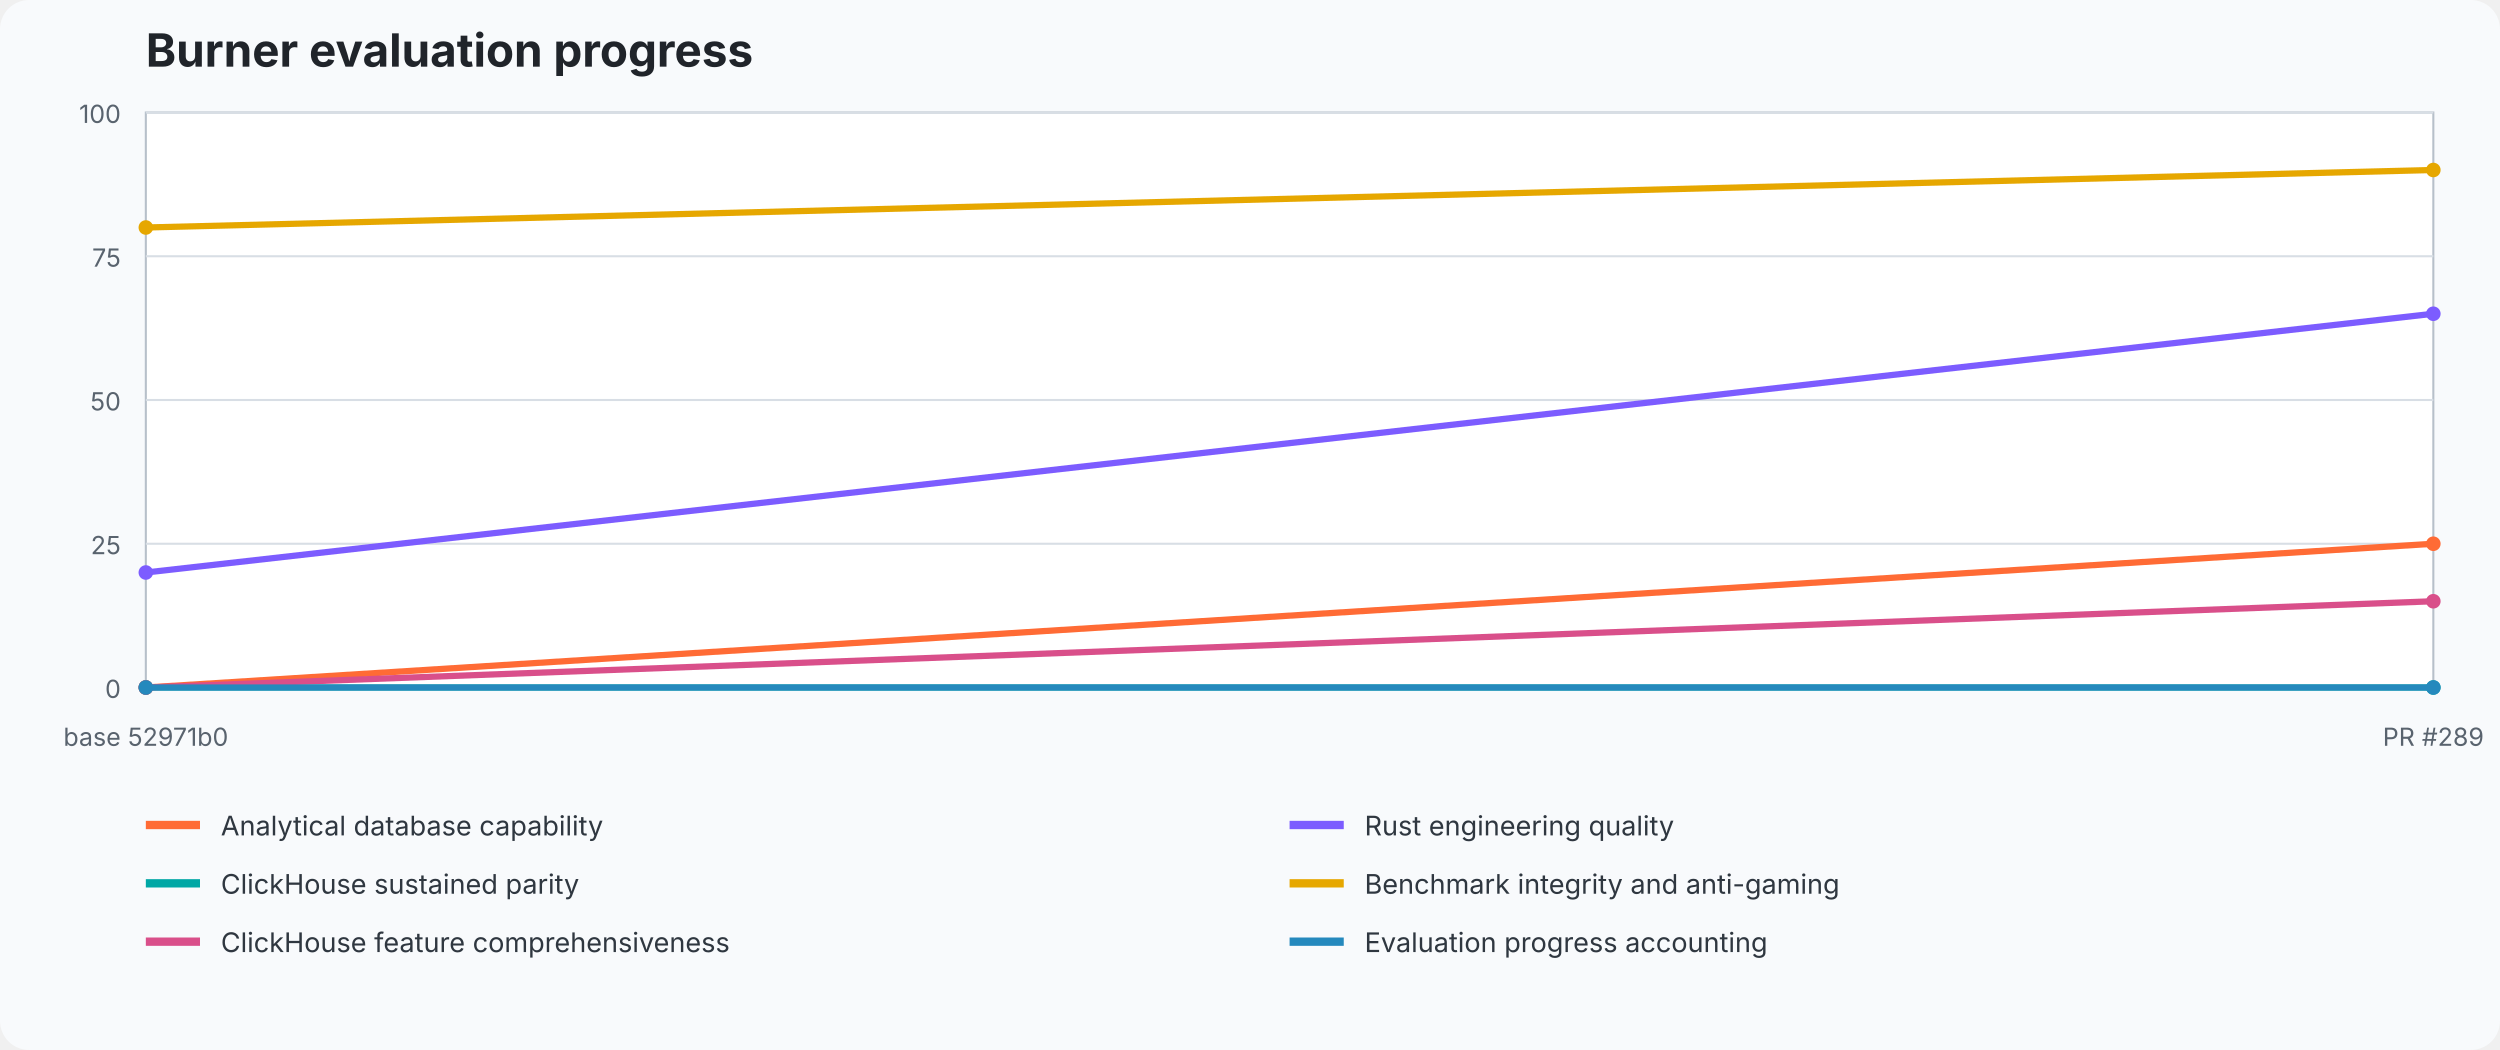
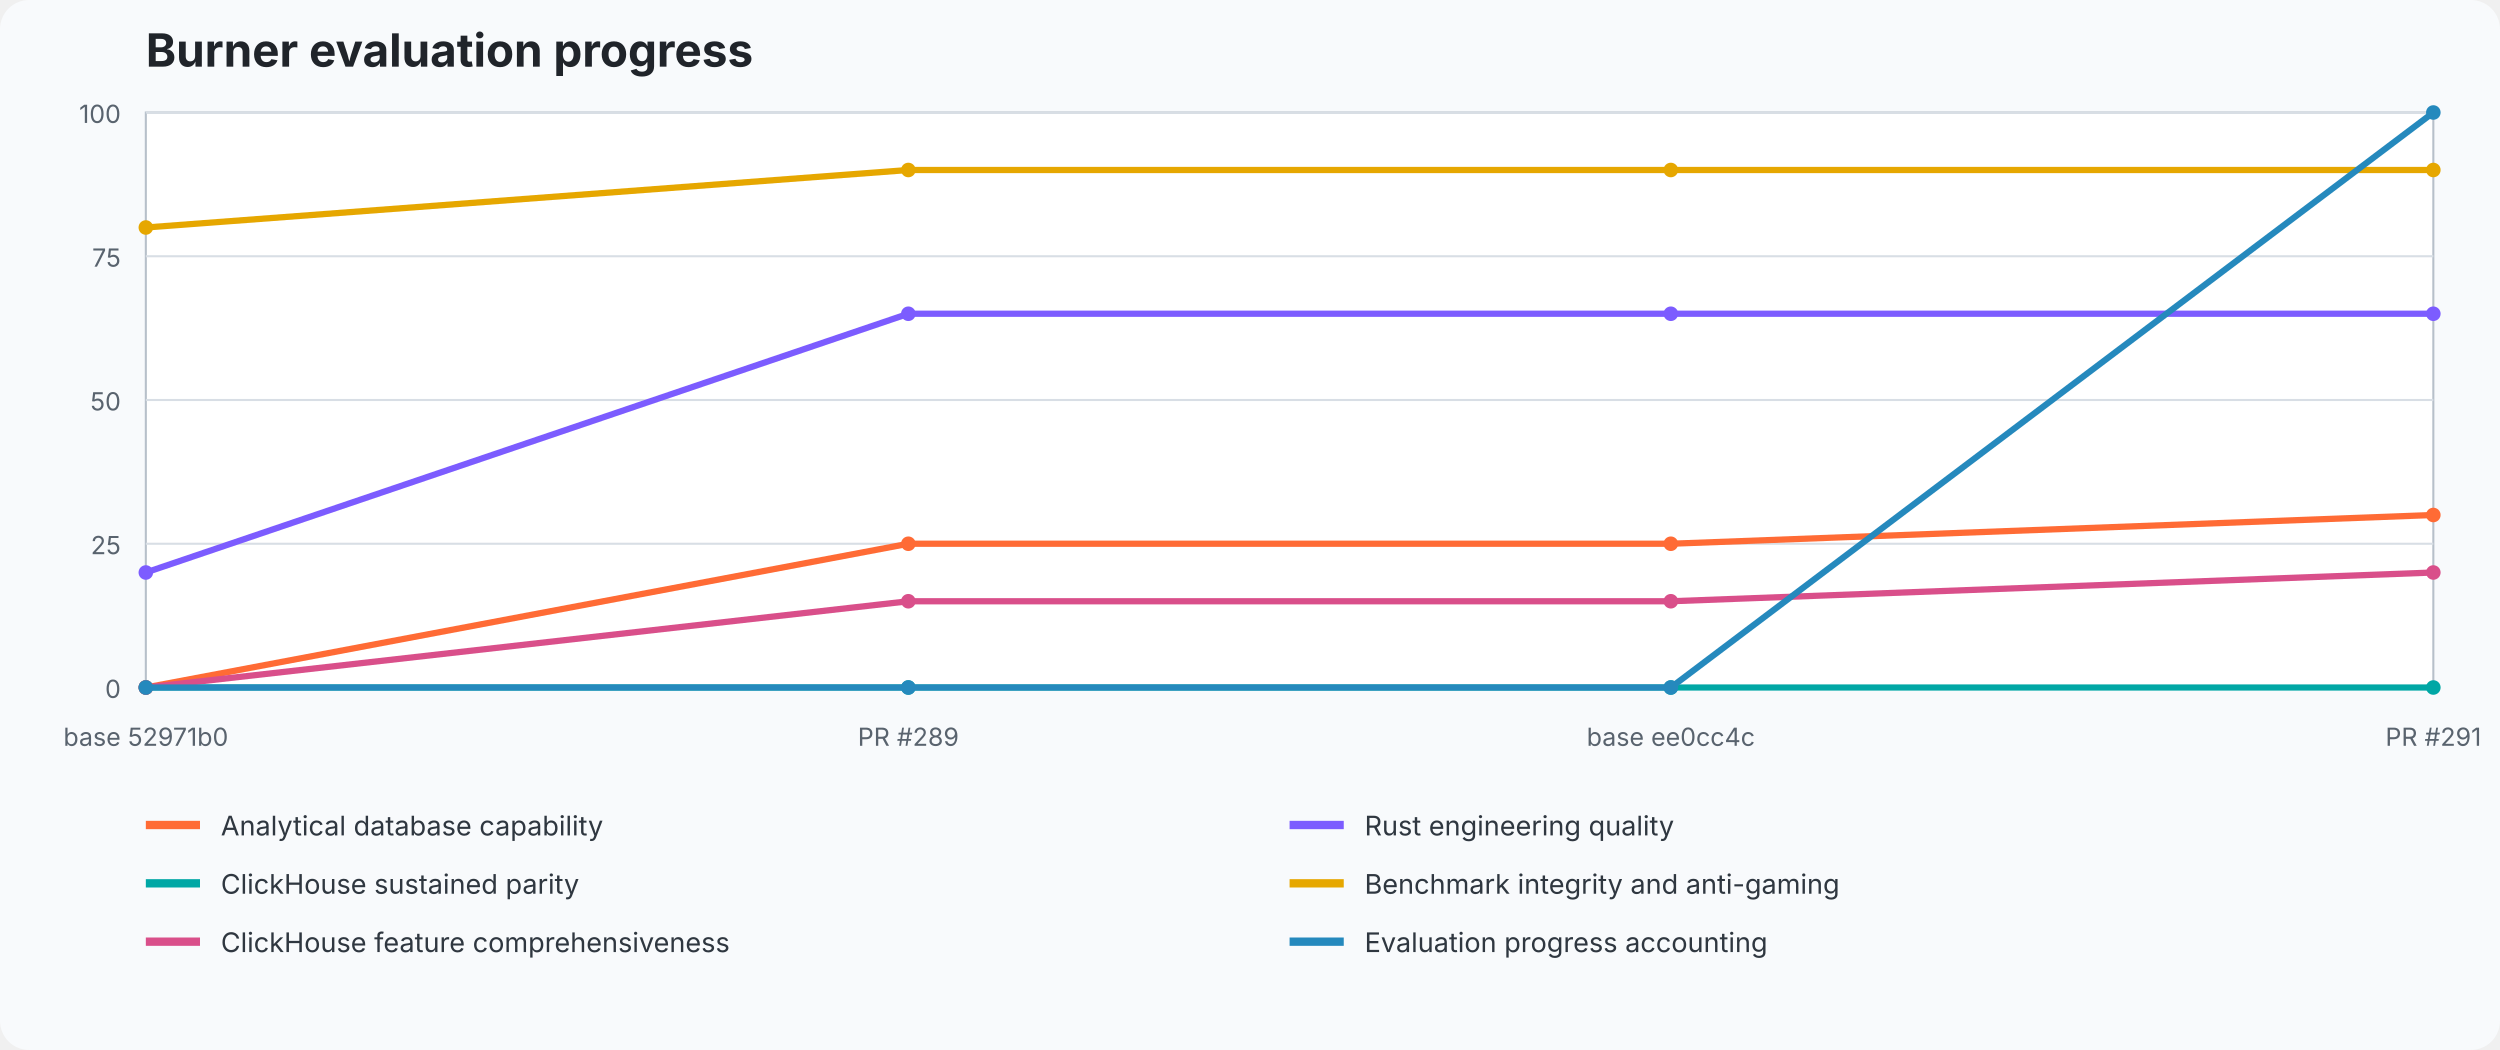
<svg xmlns="http://www.w3.org/2000/svg" width="1200" height="504" viewBox="0 0 1200 504" role="img" aria-labelledby="title desc">
  <style>text{font-family:ui-sans-serif,system-ui,-apple-system,BlinkMacSystemFont,"Segoe UI",sans-serif}.title{font-size:22px;font-weight:700;fill:#20242a}.axis{font-size:12px;fill:#59636e}.legend{font-size:13px;fill:#2f3740}.grid{stroke:#d8dee5;stroke-width:1}.plot{fill:#fff;stroke:#b7c0ca}</style>
  <rect width="100%" height="100%" fill="#f8fafc" rx="14" />
  <text x="70" y="32" class="title">Burner evaluation progress</text>
  <rect x="70" y="54" width="1098" height="276" class="plot" />
  <line x1="70" y1="330" x2="1168" y2="330" class="grid" />
  <text x="58" y="335" text-anchor="end" class="axis">0</text>
  <line x1="70" y1="261" x2="1168" y2="261" class="grid" />
  <text x="58" y="266" text-anchor="end" class="axis">25</text>
  <line x1="70" y1="192" x2="1168" y2="192" class="grid" />
  <text x="58" y="197" text-anchor="end" class="axis">50</text>
  <line x1="70" y1="123" x2="1168" y2="123" class="grid" />
  <text x="58" y="128" text-anchor="end" class="axis">75</text>
  <line x1="70" y1="54" x2="1168" y2="54" class="grid" />
  <text x="58" y="59" text-anchor="end" class="axis">100</text>
-   <polyline points="70.0,330.0 1168.0,261.0" fill="none" stroke="#ff6b35" stroke-width="3" stroke-linejoin="round" stroke-linecap="round" />
+   <polyline points="70.0,330.0 436.0,261.0 802.0,261.0 1168.0,247.2" fill="none" stroke="#ff6b35" stroke-width="3" stroke-linejoin="round" stroke-linecap="round" />
  <circle cx="70.0" cy="330.0" r="3.5" fill="#ff6b35" />
-   <circle cx="1168.0" cy="261.0" r="3.5" fill="#ff6b35" />
-   <polyline points="70.0,274.8 1168.0,150.6" fill="none" stroke="#7c5cff" stroke-width="3" stroke-linejoin="round" stroke-linecap="round" />
+   <circle cx="436.0" cy="261.0" r="3.5" fill="#ff6b35" />
+   <circle cx="802.0" cy="261.0" r="3.5" fill="#ff6b35" />
+   <circle cx="1168.0" cy="247.2" r="3.5" fill="#ff6b35" />
+   <polyline points="70.0,274.8 436.0,150.6 802.0,150.6 1168.0,150.6" fill="none" stroke="#7c5cff" stroke-width="3" stroke-linejoin="round" stroke-linecap="round" />
  <circle cx="70.0" cy="274.8" r="3.5" fill="#7c5cff" />
+   <circle cx="436.0" cy="150.6" r="3.5" fill="#7c5cff" />
+   <circle cx="802.0" cy="150.6" r="3.5" fill="#7c5cff" />
  <circle cx="1168.0" cy="150.6" r="3.5" fill="#7c5cff" />
-   <polyline points="70.0,330.0 1168.0,330.0" fill="none" stroke="#00a7a5" stroke-width="3" stroke-linejoin="round" stroke-linecap="round" />
+   <polyline points="70.0,330.0 436.0,330.0 802.0,330.0 1168.0,330.0" fill="none" stroke="#00a7a5" stroke-width="3" stroke-linejoin="round" stroke-linecap="round" />
  <circle cx="70.0" cy="330.0" r="3.5" fill="#00a7a5" />
+   <circle cx="436.0" cy="330.0" r="3.5" fill="#00a7a5" />
+   <circle cx="802.0" cy="330.0" r="3.5" fill="#00a7a5" />
  <circle cx="1168.0" cy="330.0" r="3.5" fill="#00a7a5" />
-   <polyline points="70.0,109.2 1168.0,81.6" fill="none" stroke="#e6a700" stroke-width="3" stroke-linejoin="round" stroke-linecap="round" />
+   <polyline points="70.0,109.2 436.0,81.6 802.0,81.6 1168.0,81.6" fill="none" stroke="#e6a700" stroke-width="3" stroke-linejoin="round" stroke-linecap="round" />
  <circle cx="70.0" cy="109.2" r="3.5" fill="#e6a700" />
+   <circle cx="436.0" cy="81.6" r="3.5" fill="#e6a700" />
+   <circle cx="802.0" cy="81.6" r="3.5" fill="#e6a700" />
  <circle cx="1168.0" cy="81.6" r="3.5" fill="#e6a700" />
-   <polyline points="70.0,330.0 1168.0,288.6" fill="none" stroke="#d94f8a" stroke-width="3" stroke-linejoin="round" stroke-linecap="round" />
+   <polyline points="70.0,330.0 436.0,288.6 802.0,288.6 1168.0,274.8" fill="none" stroke="#d94f8a" stroke-width="3" stroke-linejoin="round" stroke-linecap="round" />
  <circle cx="70.0" cy="330.0" r="3.5" fill="#d94f8a" />
-   <circle cx="1168.0" cy="288.6" r="3.5" fill="#d94f8a" />
-   <polyline points="70.0,330.0 1168.0,330.0" fill="none" stroke="#2589bd" stroke-width="3" stroke-linejoin="round" stroke-linecap="round" />
+   <circle cx="436.0" cy="288.6" r="3.5" fill="#d94f8a" />
+   <circle cx="802.0" cy="288.6" r="3.5" fill="#d94f8a" />
+   <circle cx="1168.0" cy="274.8" r="3.5" fill="#d94f8a" />
+   <polyline points="70.0,330.0 436.0,330.0 802.0,330.0 1168.0,54.0" fill="none" stroke="#2589bd" stroke-width="3" stroke-linejoin="round" stroke-linecap="round" />
  <circle cx="70.0" cy="330.0" r="3.5" fill="#2589bd" />
-   <circle cx="1168.0" cy="330.0" r="3.5" fill="#2589bd" />
+   <circle cx="436.0" cy="330.0" r="3.5" fill="#2589bd" />
+   <circle cx="802.0" cy="330.0" r="3.5" fill="#2589bd" />
+   <circle cx="1168.0" cy="54.0" r="3.5" fill="#2589bd" />
  <text x="70" y="358" text-anchor="middle" class="axis">base 52971b0</text>
-   <text x="1168" y="358" text-anchor="middle" class="axis">PR #289</text>
+   <text x="436" y="358" text-anchor="middle" class="axis">PR #289</text>
+   <text x="802" y="358" text-anchor="middle" class="axis">base ee0cc4c</text>
+   <text x="1168" y="358" text-anchor="middle" class="axis">PR #291</text>
  <line x1="70" y1="396" x2="96" y2="396" stroke="#ff6b35" stroke-width="4" />
  <text x="106" y="401" class="legend">Analytical database capability</text>
  <line x1="619" y1="396" x2="645" y2="396" stroke="#7c5cff" stroke-width="4" />
  <text x="655" y="401" class="legend">Rust engineering quality</text>
  <line x1="70" y1="424" x2="96" y2="424" stroke="#00a7a5" stroke-width="4" />
  <text x="106" y="429" class="legend">ClickHouse sustained parity</text>
  <line x1="619" y1="424" x2="645" y2="424" stroke="#e6a700" stroke-width="4" />
  <text x="655" y="429" class="legend">Benchmark integrity and anti-gaming</text>
  <line x1="70" y1="452" x2="96" y2="452" stroke="#d94f8a" stroke-width="4" />
  <text x="106" y="457" class="legend">ClickHouse feature comprehensiveness</text>
  <line x1="619" y1="452" x2="645" y2="452" stroke="#2589bd" stroke-width="4" />
  <text x="655" y="457" class="legend">Evaluation progress accounting</text>
</svg>
